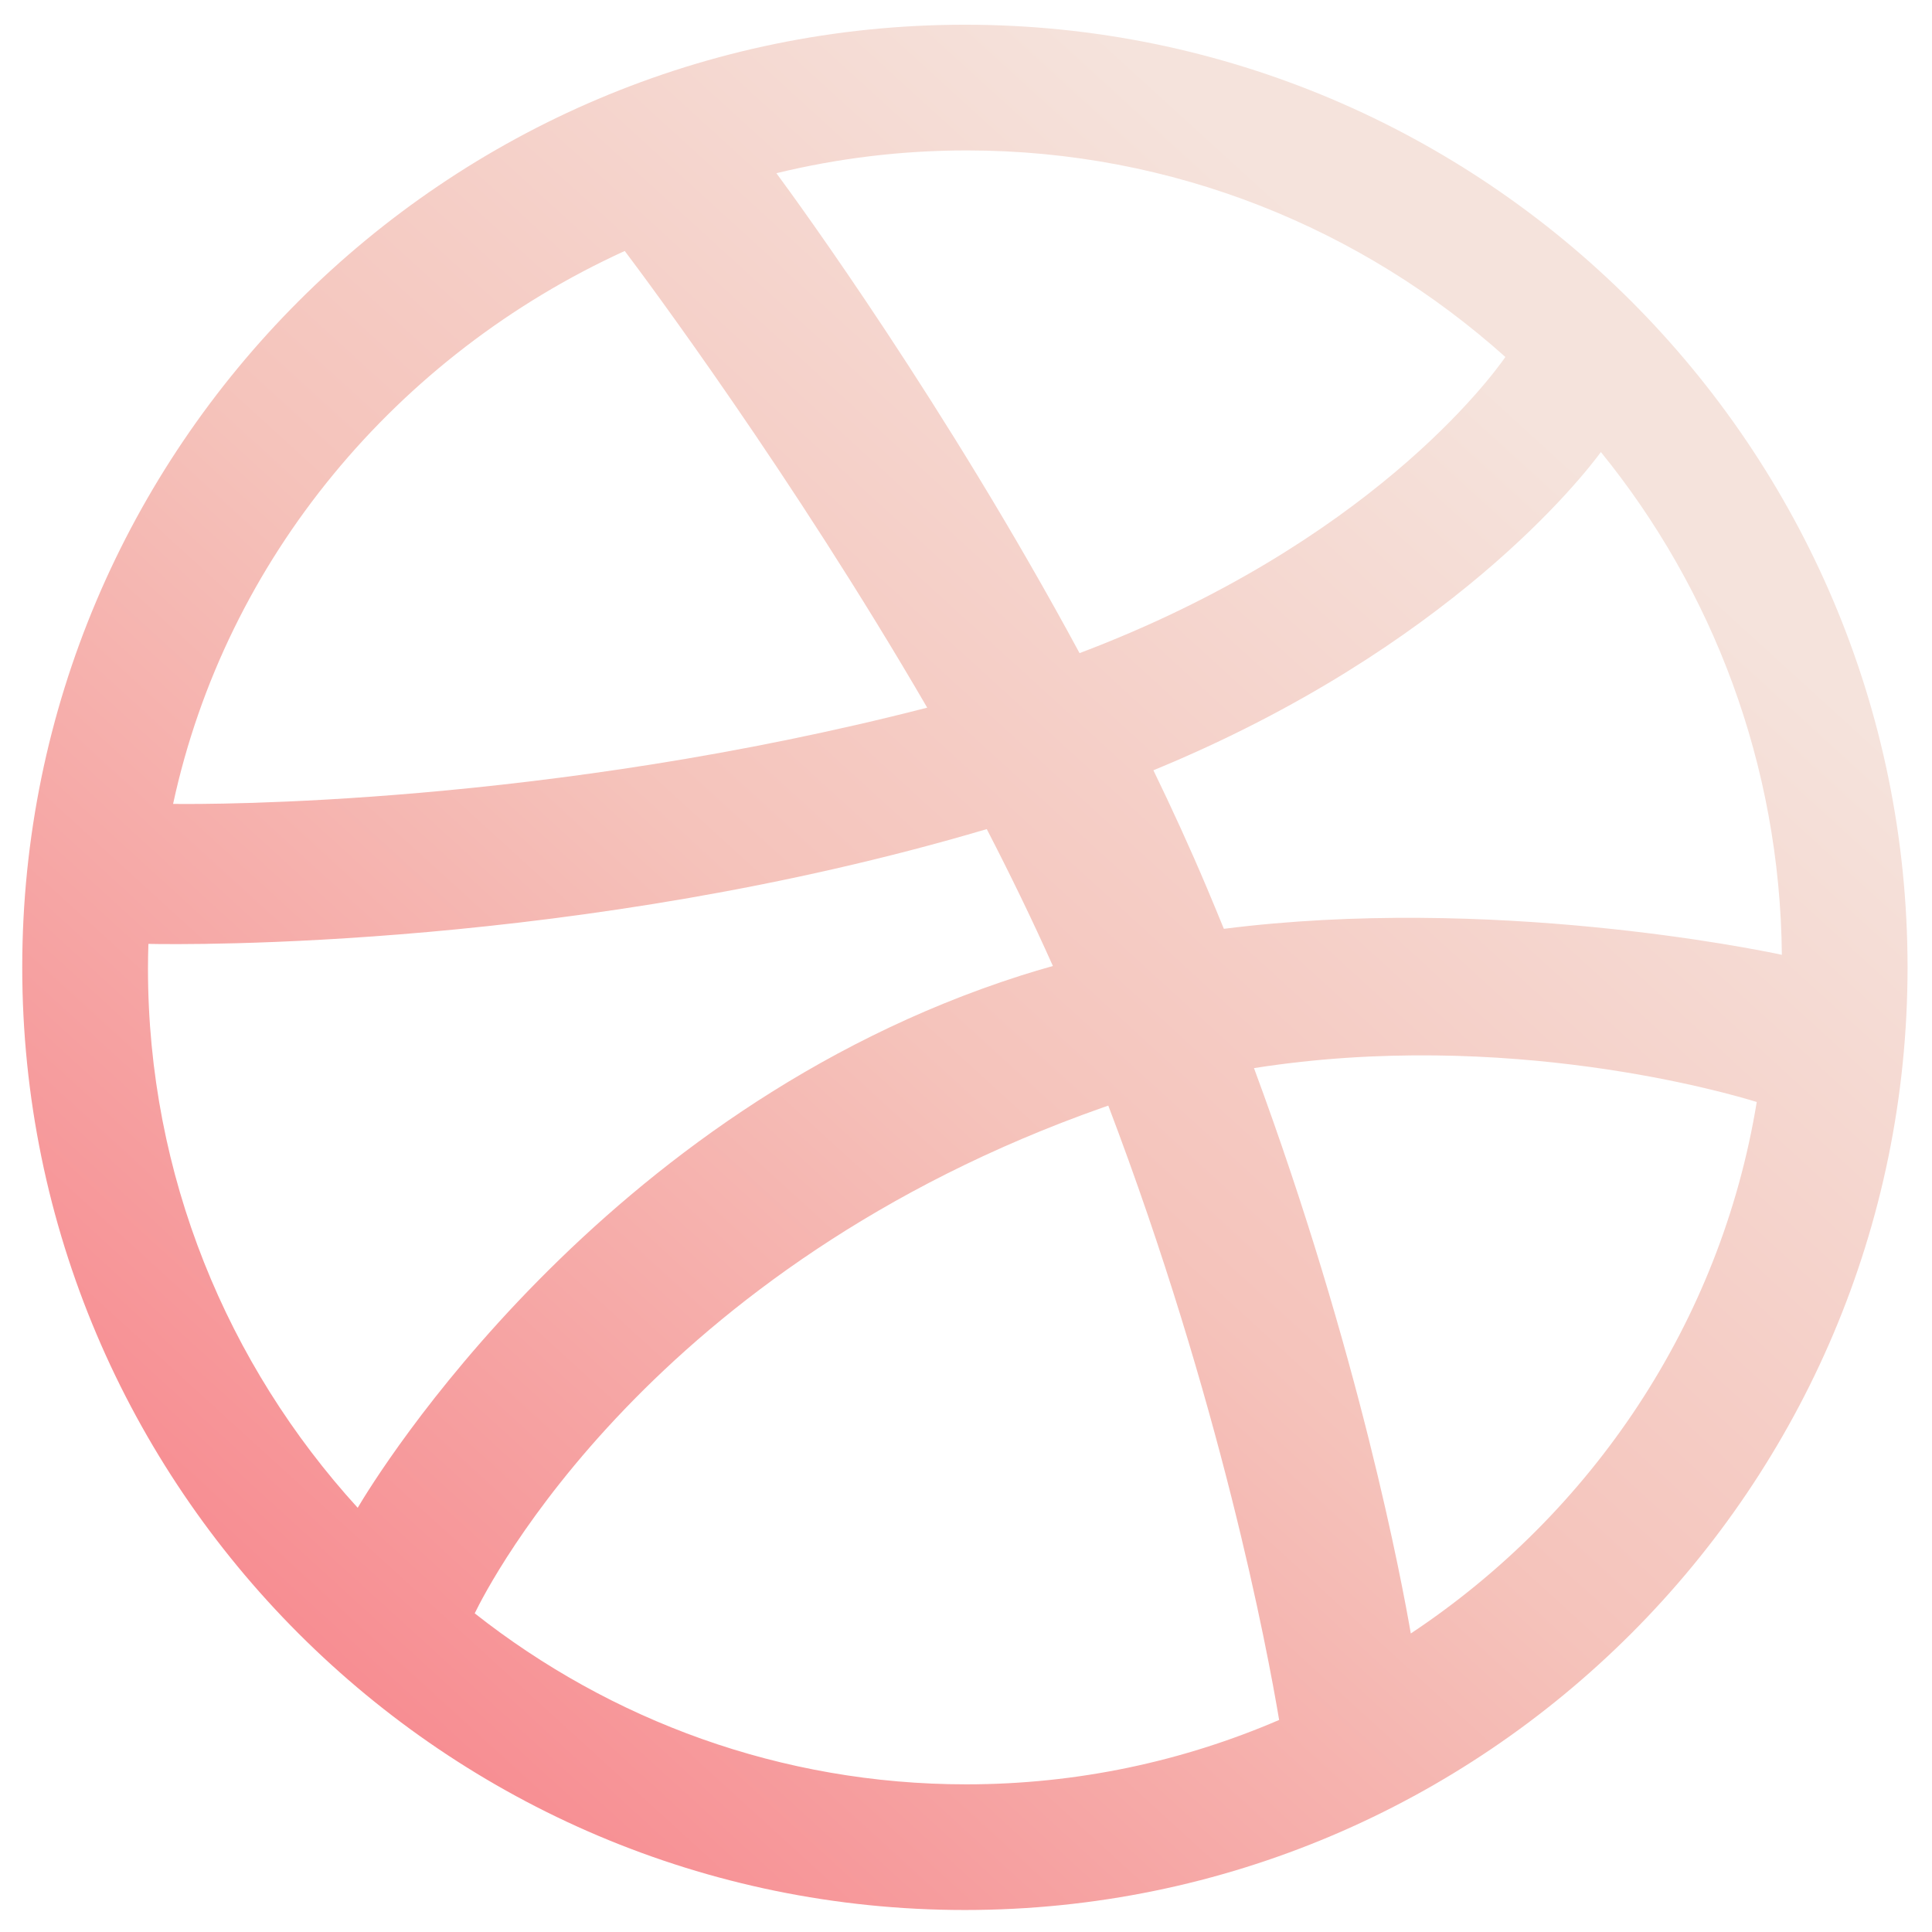
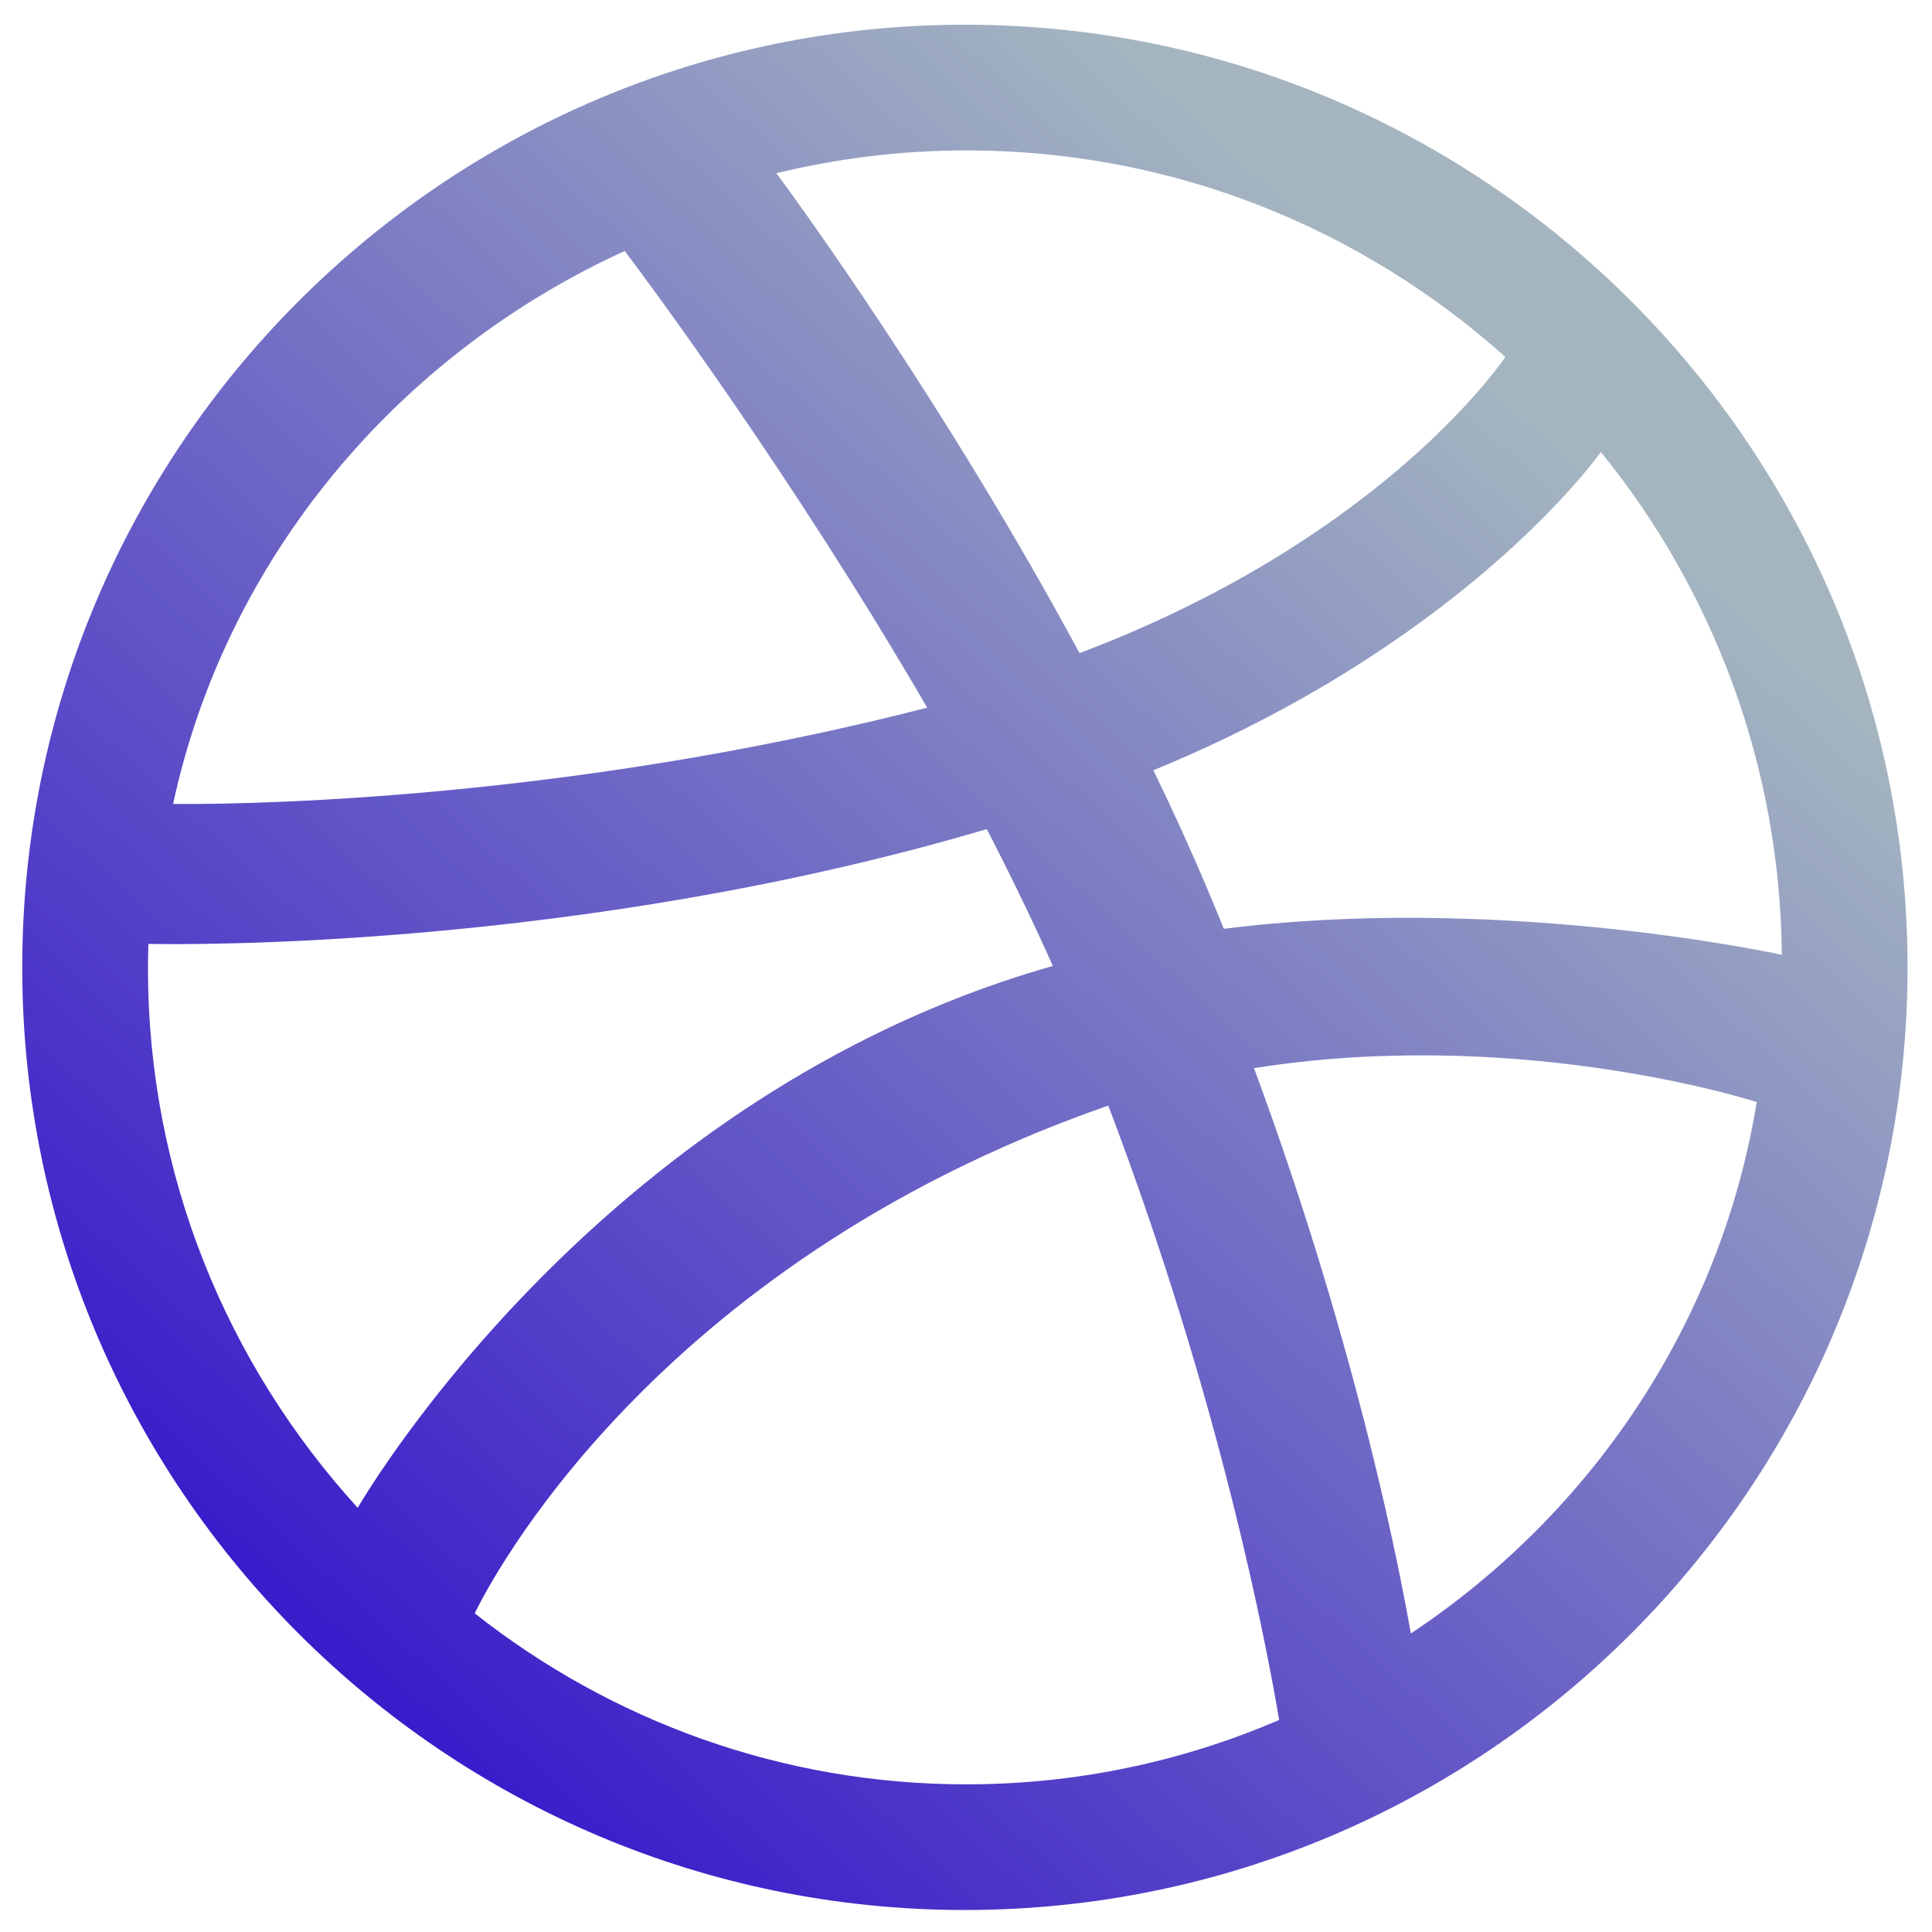
<svg xmlns="http://www.w3.org/2000/svg" width="49" height="49" viewBox="0 0 49 49" fill="none">
  <path fill-rule="evenodd" clip-rule="evenodd" d="M40.602 11.465C40.174 12.049 36.768 16.446 29.253 19.536C29.726 20.511 30.18 21.503 30.602 22.501C30.751 22.855 30.897 23.207 31.04 23.557C37.802 22.701 44.522 24.073 45.192 24.216C45.147 19.385 43.433 14.948 40.602 11.465ZM19.691 4.393C20.261 5.163 24.003 10.305 27.38 16.565C34.707 13.794 37.809 9.587 38.18 9.054C34.541 5.796 29.756 3.815 24.52 3.815C22.857 3.815 21.24 4.016 19.691 4.393ZM4.39 20.389C5.315 20.401 13.839 20.436 23.516 17.948C20.088 12.049 16.391 7.089 15.845 6.365C10.058 9.008 5.731 14.174 4.39 20.389ZM9.072 38.241C9.54 37.448 15.219 28.153 25.889 24.743C26.159 24.657 26.431 24.576 26.704 24.5C26.185 23.338 25.619 22.174 25.027 21.028C14.695 24.085 4.669 23.958 3.764 23.939C3.757 24.147 3.753 24.355 3.753 24.564C3.753 29.818 5.767 34.615 9.072 38.241ZM32.442 43.622C32.139 41.819 30.96 35.537 28.109 28.041C28.064 28.057 28.019 28.071 27.975 28.087C16.518 32.125 12.406 40.162 12.04 40.918C15.484 43.634 19.812 45.255 24.507 45.255C27.321 45.255 30.003 44.672 32.442 43.622ZM44.555 27.949C43.855 27.732 38.219 26.081 31.804 27.09C34.482 34.318 35.571 40.205 35.781 41.429C40.373 38.379 43.642 33.545 44.555 27.949ZM24.472 48.442C11.289 48.442 0.564 37.718 0.564 24.535C0.564 11.352 11.289 0.627 24.472 0.627C37.655 0.627 48.38 11.352 48.38 24.535C48.38 37.718 37.655 48.442 24.472 48.442Z" fill="url(#paint0_linear)" />
  <defs>
    <linearGradient id="paint0_linear" x1="10.5" y1="46" x2="41.5" y2="12" gradientUnits="userSpaceOnUse">
-       <stop offset="0.016" stop-color="#F78C91" />
-       <stop offset="0.504" stop-color="#F5C3BB" />
-       <stop offset="0.984" stop-color="#F5E3DC" />
+       <stop offset="0.016" stop-color="#3719ca" />
+       <stop offset="0.984" stop-color="#a4b5c0" />
    </linearGradient>
  </defs>
</svg>
